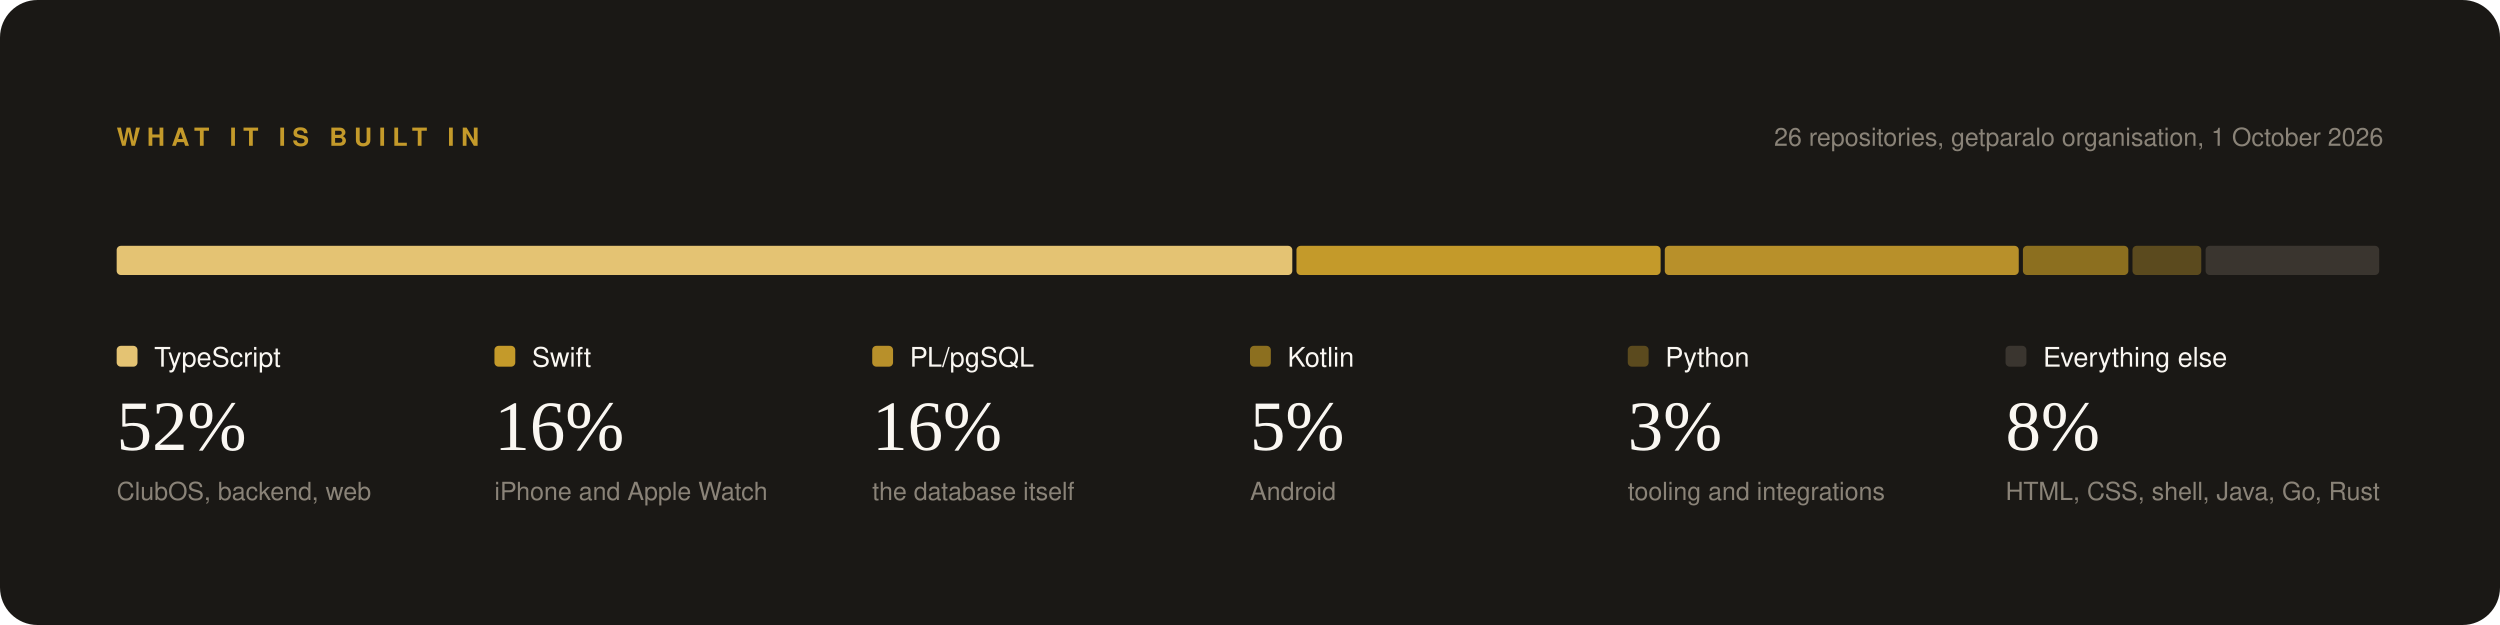
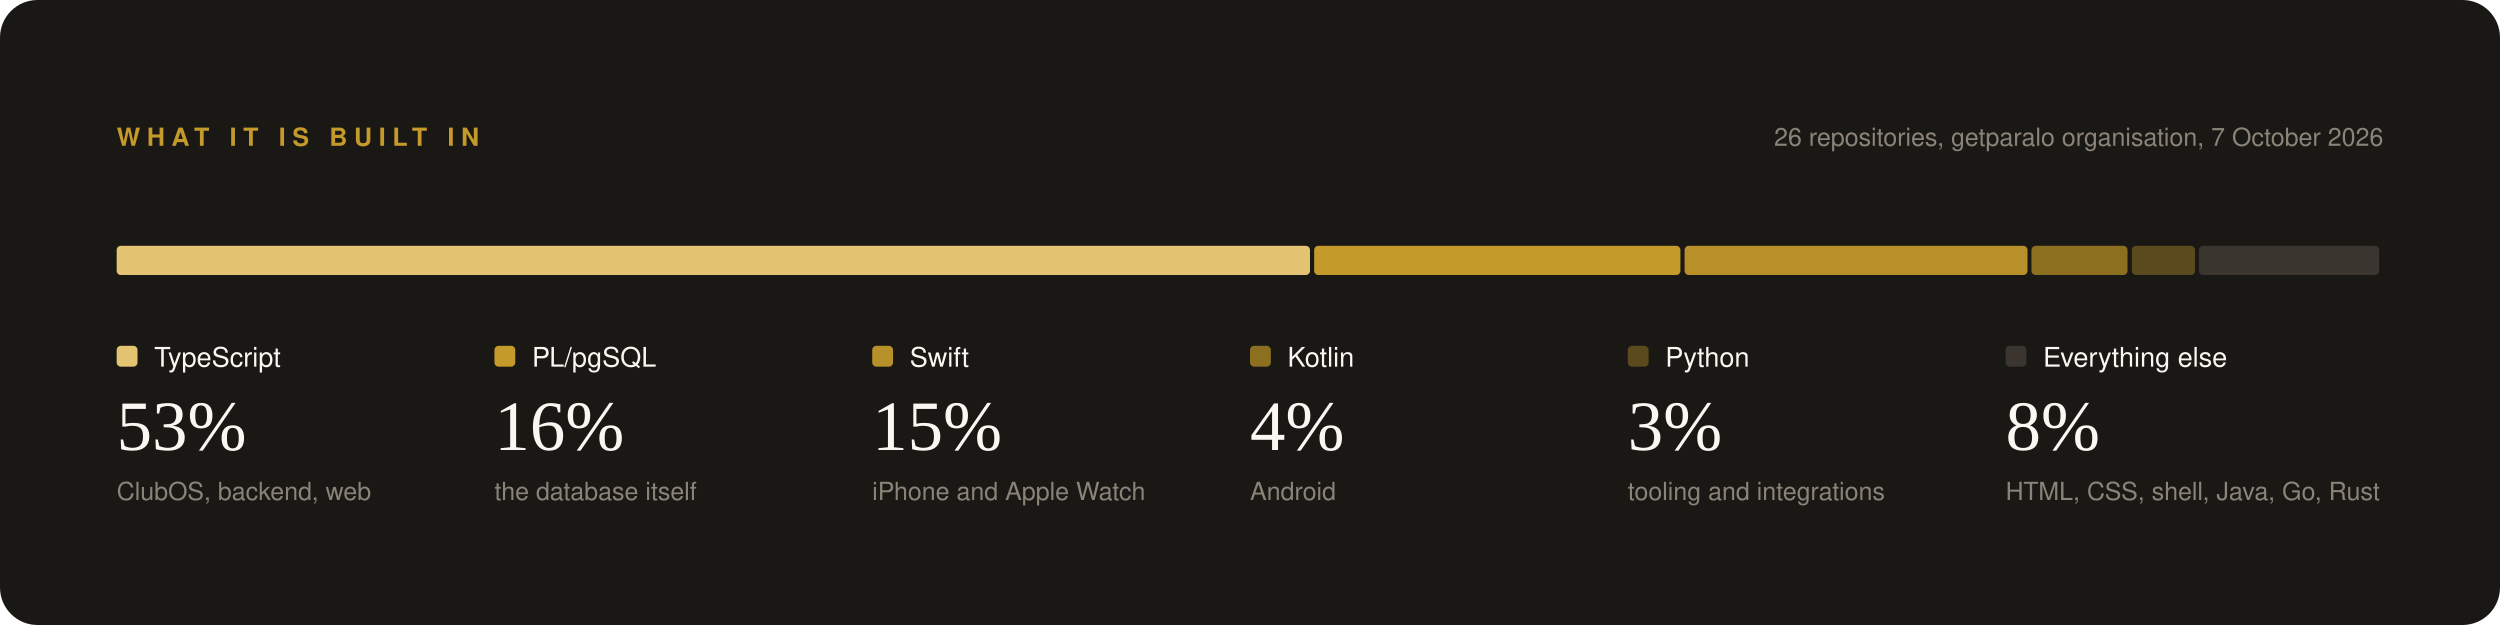
<svg xmlns="http://www.w3.org/2000/svg" width="1200" height="300" viewBox="0 0 1200 300" role="img" aria-label="Languages across Paralo repositories">
  <rect width="1200" height="300" rx="18" fill="#1A1815" />
  <text x="56" y="70" font-family="-apple-system, 'Helvetica Neue', Helvetica, Arial, sans-serif" font-size="12" letter-spacing="3.2" font-weight="600" fill="#C49A2A">WHAT IT IS BUILT IN</text>
-   <text x="1144" y="70" text-anchor="end" font-family="-apple-system, 'Helvetica Neue', Helvetica, Arial, sans-serif" font-size="12" fill="#8A8378">26 repositories, getparalo organisation, 1 October 2026</text>
-   <rect x="56.0" y="118" width="564.3" height="14" rx="2" fill="#E4C373">
-     <animate attributeName="width" values="0;0;564.3" keyTimes="0;0.125;1" dur="0.80s" begin="0s" fill="freeze" calcMode="spline" keySplines="0 0 1 1;0.2 0.7 0.2 1" />
+   <text x="1144" y="70" text-anchor="end" font-family="-apple-system, 'Helvetica Neue', Helvetica, Arial, sans-serif" font-size="12" fill="#8A8378">26 repositories, getparalo organisation, 7 October 2026</text>
+   <rect x="56.0" y="118" width="572.8" height="14" rx="2" fill="#E4C373">
+     <animate attributeName="width" values="0;0;572.8" keyTimes="0;0.125;1" dur="0.80s" begin="0s" fill="freeze" calcMode="spline" keySplines="0 0 1 1;0.2 0.7 0.2 1" />
  </rect>
-   <rect x="622.3" y="118" width="174.8" height="14" rx="2" fill="#C49A2A">
-     <animate attributeName="width" values="0;0;174.8" keyTimes="0;0.239;1" dur="0.92s" begin="0s" fill="freeze" calcMode="spline" keySplines="0 0 1 1;0.2 0.7 0.2 1" />
+   <rect x="630.8" y="118" width="175.8" height="14" rx="2" fill="#C49A2A">
+     <animate attributeName="width" values="0;0;175.8" keyTimes="0;0.239;1" dur="0.92s" begin="0s" fill="freeze" calcMode="spline" keySplines="0 0 1 1;0.2 0.7 0.2 1" />
  </rect>
-   <rect x="799.1" y="118" width="169.9" height="14" rx="2" fill="#B8902A">
-     <animate attributeName="width" values="0;0;169.9" keyTimes="0;0.327;1" dur="1.04s" begin="0s" fill="freeze" calcMode="spline" keySplines="0 0 1 1;0.2 0.7 0.2 1" />
+   <rect x="808.6" y="118" width="164.6" height="14" rx="2" fill="#B8902A">
+     <animate attributeName="width" values="0;0;164.6" keyTimes="0;0.327;1" dur="1.04s" begin="0s" fill="freeze" calcMode="spline" keySplines="0 0 1 1;0.2 0.7 0.2 1" />
  </rect>
-   <rect x="971.0" y="118" width="50.6" height="14" rx="2" fill="#8C6F1F">
-     <animate attributeName="width" values="0;0;50.6" keyTimes="0;0.397;1" dur="1.16s" begin="0s" fill="freeze" calcMode="spline" keySplines="0 0 1 1;0.2 0.7 0.2 1" />
+   <rect x="975.1" y="118" width="46.1" height="14" rx="2" fill="#8C6F1F">
+     <animate attributeName="width" values="0;0;46.1" keyTimes="0;0.397;1" dur="1.16s" begin="0s" fill="freeze" calcMode="spline" keySplines="0 0 1 1;0.2 0.7 0.2 1" />
  </rect>
-   <rect x="1023.6" y="118" width="33.0" height="14" rx="2" fill="#5B4A1E">
-     <animate attributeName="width" values="0;0;33.0" keyTimes="0;0.453;1" dur="1.28s" begin="0s" fill="freeze" calcMode="spline" keySplines="0 0 1 1;0.2 0.7 0.2 1" />
+   <rect x="1023.3" y="118" width="30.3" height="14" rx="2" fill="#5B4A1E">
+     <animate attributeName="width" values="0;0;30.3" keyTimes="0;0.453;1" dur="1.28s" begin="0s" fill="freeze" calcMode="spline" keySplines="0 0 1 1;0.2 0.7 0.2 1" />
  </rect>
-   <rect x="1058.7" y="118" width="83.3" height="14" rx="2" fill="#3A352F">
-     <animate attributeName="width" values="0;0;83.3" keyTimes="0;0.500;1" dur="1.40s" begin="0s" fill="freeze" calcMode="spline" keySplines="0 0 1 1;0.2 0.7 0.2 1" />
+   <rect x="1055.5" y="118" width="86.5" height="14" rx="2" fill="#3A352F">
+     <animate attributeName="width" values="0;0;86.5" keyTimes="0;0.500;1" dur="1.40s" begin="0s" fill="freeze" calcMode="spline" keySplines="0 0 1 1;0.2 0.7 0.2 1" />
  </rect>
  <rect x="56.0" y="166" width="10" height="10" rx="2" fill="#E4C373" />
  <text x="74.0" y="176" font-family="-apple-system, 'Helvetica Neue', Helvetica, Arial, sans-serif" font-size="13" fill="#FAF7F2">TypeScript</text>
-   <text x="56.0" y="216" font-family="Georgia, 'Times New Roman', Times, serif" font-size="34" fill="#FAF7F2">52%</text>
+   <text x="56.0" y="216" font-family="Georgia, 'Times New Roman', Times, serif" font-size="34" fill="#FAF7F2">53%</text>
  <text x="56.0" y="240" font-family="-apple-system, 'Helvetica Neue', Helvetica, Arial, sans-serif" font-size="12" fill="#8A8378">ClubOS, backend, web</text>
  <rect x="237.333" y="166" width="10" height="10" rx="2" fill="#C49A2A" />
-   <text x="255.333" y="176" font-family="-apple-system, 'Helvetica Neue', Helvetica, Arial, sans-serif" font-size="13" fill="#FAF7F2">Swift</text>
+   <text x="255.333" y="176" font-family="-apple-system, 'Helvetica Neue', Helvetica, Arial, sans-serif" font-size="13" fill="#FAF7F2">PL/pgSQL</text>
  <text x="237.333" y="216" font-family="Georgia, 'Times New Roman', Times, serif" font-size="34" fill="#FAF7F2">16%</text>
-   <text x="237.333" y="240" font-family="-apple-system, 'Helvetica Neue', Helvetica, Arial, sans-serif" font-size="12" fill="#8A8378">iPhone and Apple Watch</text>
+   <text x="237.333" y="240" font-family="-apple-system, 'Helvetica Neue', Helvetica, Arial, sans-serif" font-size="12" fill="#8A8378">the database itself</text>
  <rect x="418.667" y="166" width="10" height="10" rx="2" fill="#B8902A" />
-   <text x="436.667" y="176" font-family="-apple-system, 'Helvetica Neue', Helvetica, Arial, sans-serif" font-size="13" fill="#FAF7F2">PL/pgSQL</text>
-   <text x="418.667" y="216" font-family="Georgia, 'Times New Roman', Times, serif" font-size="34" fill="#FAF7F2">16%</text>
-   <text x="418.667" y="240" font-family="-apple-system, 'Helvetica Neue', Helvetica, Arial, sans-serif" font-size="12" fill="#8A8378">the database itself</text>
+   <text x="436.667" y="176" font-family="-apple-system, 'Helvetica Neue', Helvetica, Arial, sans-serif" font-size="13" fill="#FAF7F2">Swift</text>
+   <text x="418.667" y="216" font-family="Georgia, 'Times New Roman', Times, serif" font-size="34" fill="#FAF7F2">15%</text>
+   <text x="418.667" y="240" font-family="-apple-system, 'Helvetica Neue', Helvetica, Arial, sans-serif" font-size="12" fill="#8A8378">iPhone and Apple Watch</text>
  <rect x="600.0" y="166" width="10" height="10" rx="2" fill="#8C6F1F" />
  <text x="618.0" y="176" font-family="-apple-system, 'Helvetica Neue', Helvetica, Arial, sans-serif" font-size="13" fill="#FAF7F2">Kotlin</text>
-   <text x="600.0" y="216" font-family="Georgia, 'Times New Roman', Times, serif" font-size="34" fill="#FAF7F2">5%</text>
+   <text x="600.0" y="216" font-family="Georgia, 'Times New Roman', Times, serif" font-size="34" fill="#FAF7F2">4%</text>
  <text x="600.0" y="240" font-family="-apple-system, 'Helvetica Neue', Helvetica, Arial, sans-serif" font-size="12" fill="#8A8378">Android</text>
  <rect x="781.333" y="166" width="10" height="10" rx="2" fill="#5B4A1E" />
  <text x="799.333" y="176" font-family="-apple-system, 'Helvetica Neue', Helvetica, Arial, sans-serif" font-size="13" fill="#FAF7F2">Python</text>
  <text x="781.333" y="216" font-family="Georgia, 'Times New Roman', Times, serif" font-size="34" fill="#FAF7F2">3%</text>
  <text x="781.333" y="240" font-family="-apple-system, 'Helvetica Neue', Helvetica, Arial, sans-serif" font-size="12" fill="#8A8378">tooling and integrations</text>
  <rect x="962.667" y="166" width="10" height="10" rx="2" fill="#3A352F" />
  <text x="980.667" y="176" font-family="-apple-system, 'Helvetica Neue', Helvetica, Arial, sans-serif" font-size="13" fill="#FAF7F2">Everything else</text>
  <text x="962.667" y="216" font-family="Georgia, 'Times New Roman', Times, serif" font-size="34" fill="#FAF7F2">8%</text>
  <text x="962.667" y="240" font-family="-apple-system, 'Helvetica Neue', Helvetica, Arial, sans-serif" font-size="12" fill="#8A8378">HTML, CSS, shell, Java, Go, Rust</text>
</svg>
